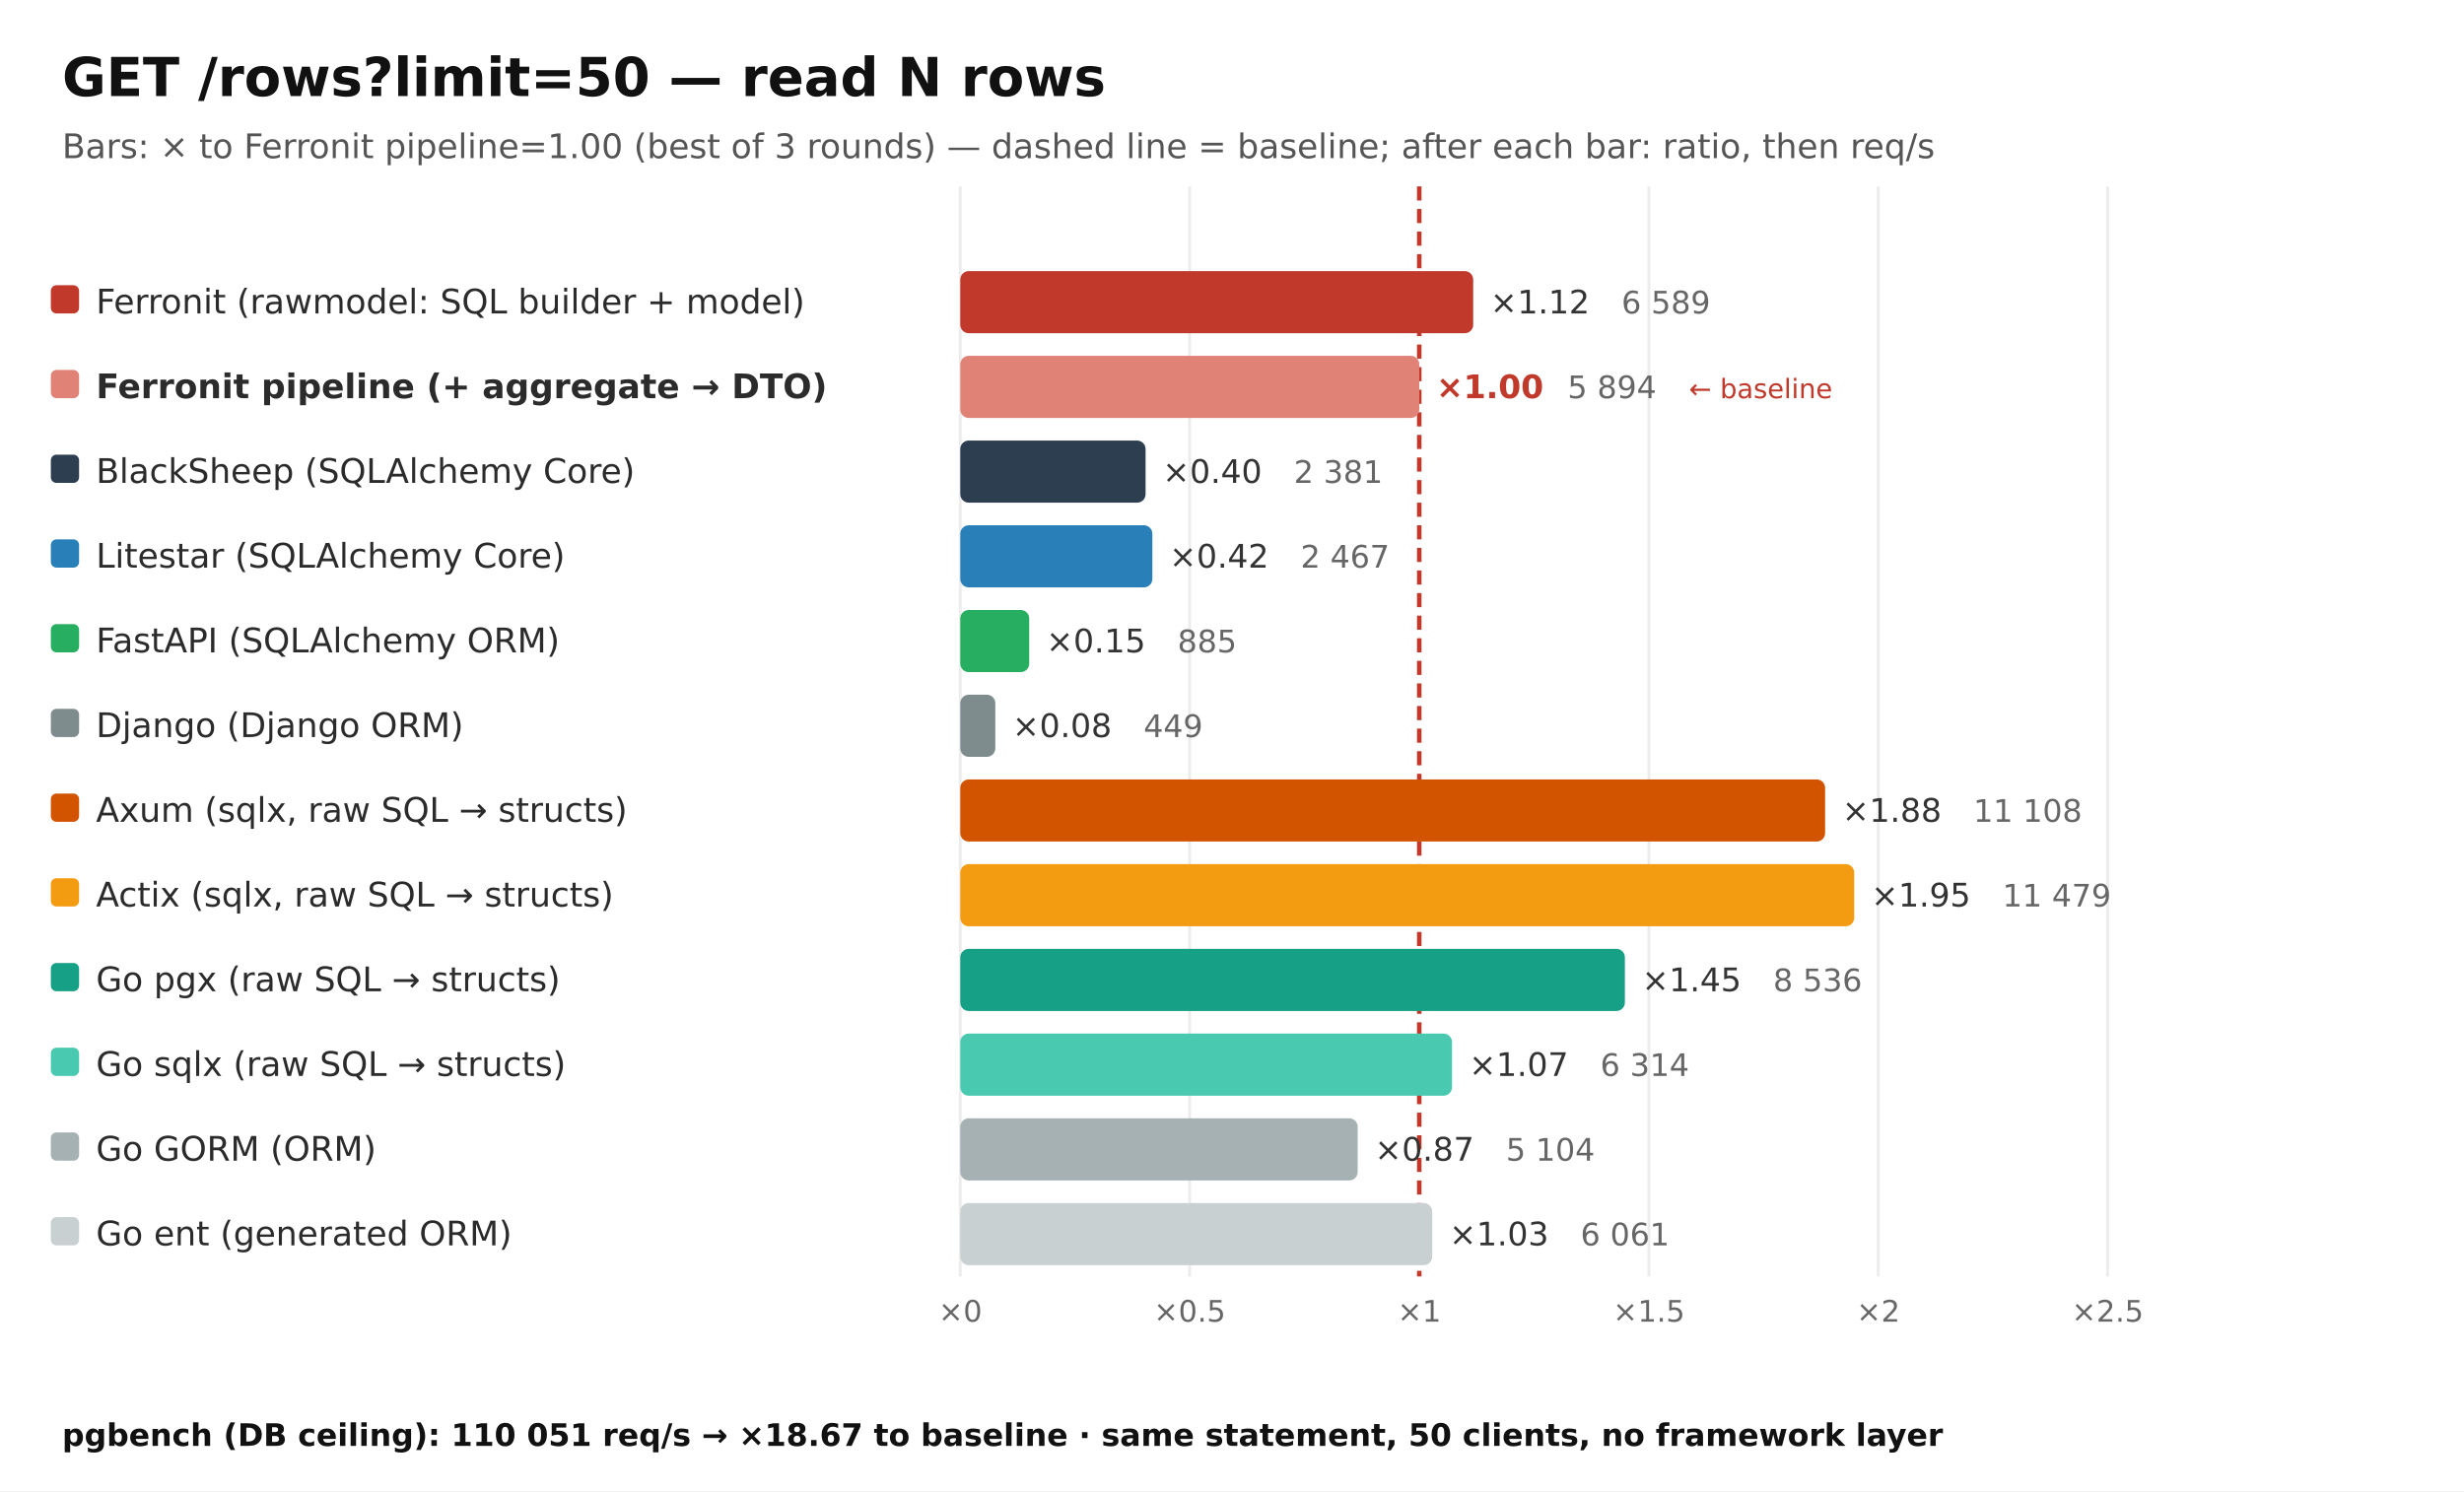
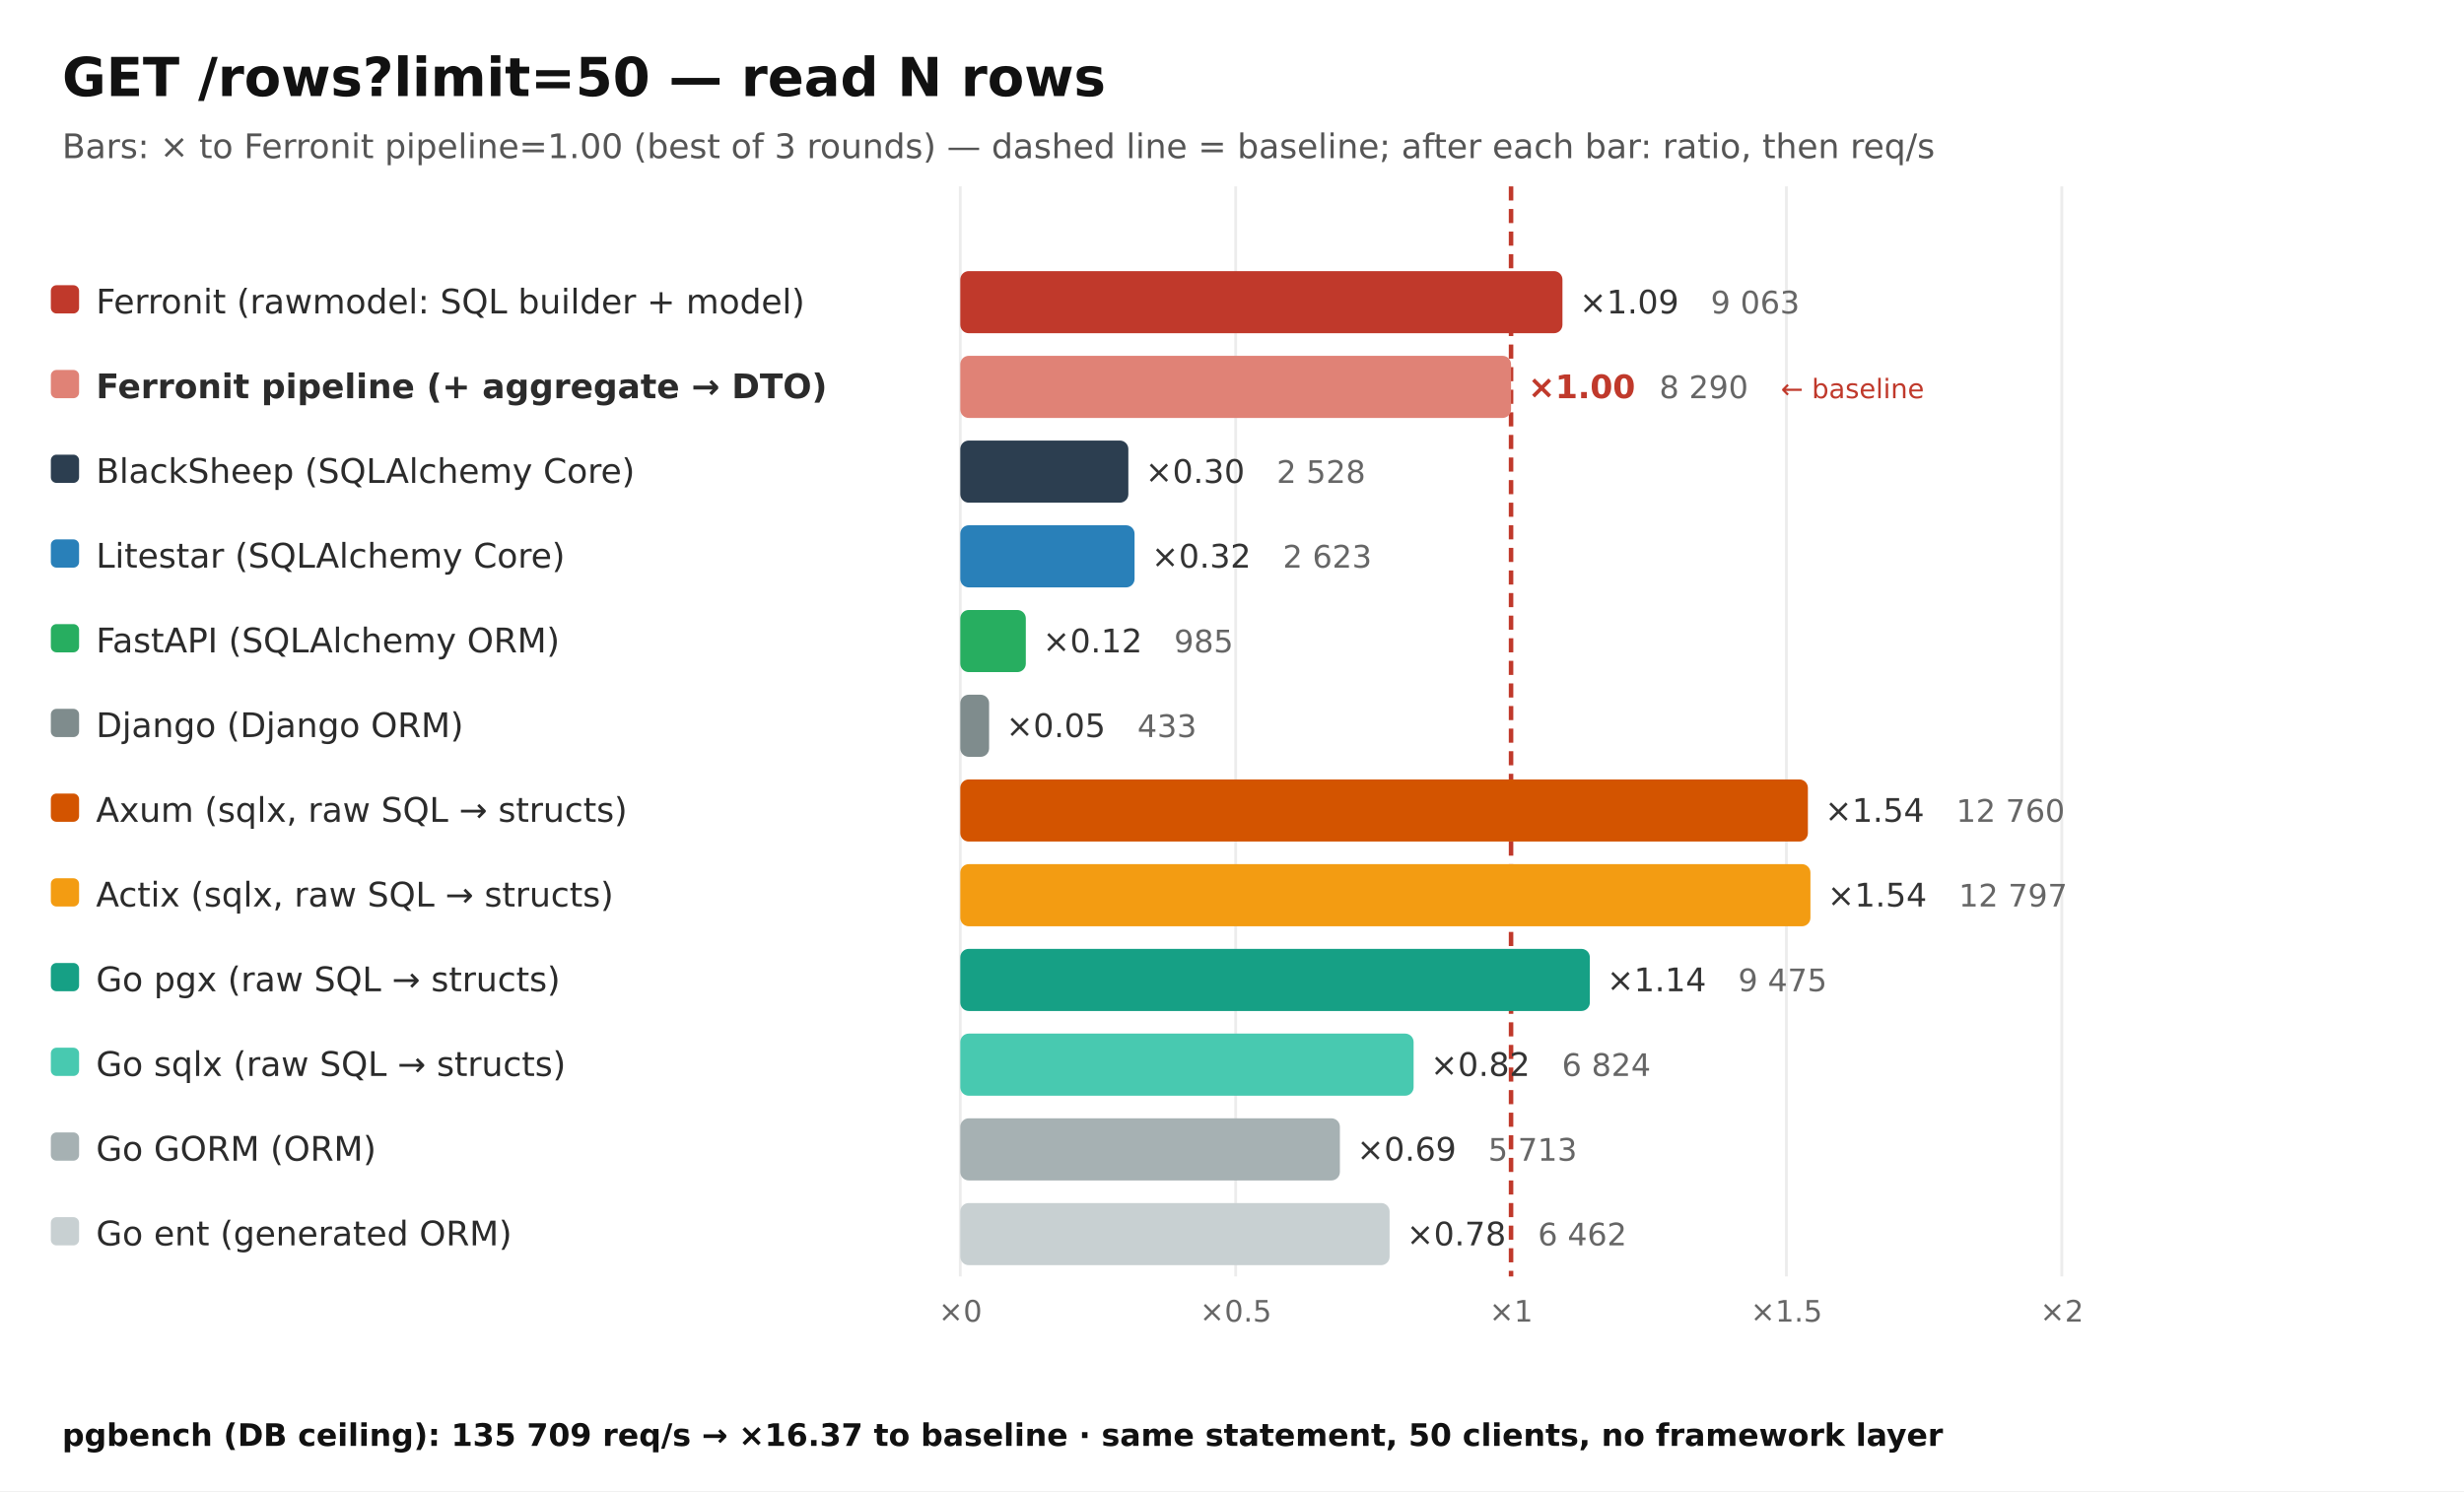
<svg xmlns="http://www.w3.org/2000/svg" width="872.4" height="528" viewBox="0 0 872.4 528" font-family="DejaVu Sans, Helvetica, Arial, sans-serif">
  <rect width="872.4" height="528" fill="#ffffff" />
  <text x="22" y="34" font-size="19" font-weight="700" fill="#111">GET /rows?limit=50 — read N rows</text>
  <text x="22" y="56" font-size="12" fill="#555">Bars: × to Ferronit pipeline=1.00 (best of 3 rounds) — dashed line = baseline; after each bar: ratio, then req/s</text>
  <line x1="340.0" y1="66" x2="340.0" y2="452" stroke="#ececec" stroke-width="1" />
  <text x="340.0" y="468" font-size="10.5" fill="#666" text-anchor="middle">×0</text>
-   <line x1="421.2" y1="66" x2="421.2" y2="452" stroke="#ececec" stroke-width="1" />
-   <text x="421.2" y="468" font-size="10.5" fill="#666" text-anchor="middle">×0.5</text>
-   <line x1="502.5" y1="66" x2="502.5" y2="452" stroke="#c0392b" stroke-width="1.6" stroke-dasharray="5 3" />
-   <text x="502.5" y="468" font-size="10.5" fill="#666" text-anchor="middle">×1</text>
-   <line x1="583.8" y1="66" x2="583.8" y2="452" stroke="#ececec" stroke-width="1" />
-   <text x="583.8" y="468" font-size="10.5" fill="#666" text-anchor="middle">×1.5</text>
-   <line x1="665.0" y1="66" x2="665.0" y2="452" stroke="#ececec" stroke-width="1" />
-   <text x="665.0" y="468" font-size="10.5" fill="#666" text-anchor="middle">×2</text>
-   <line x1="746.2" y1="66" x2="746.2" y2="452" stroke="#ececec" stroke-width="1" />
-   <text x="746.2" y="468" font-size="10.5" fill="#666" text-anchor="middle">×2.5</text>
+   <line x1="437.5" y1="66" x2="437.5" y2="452" stroke="#ececec" stroke-width="1" />
+   <text x="437.5" y="468" font-size="10.5" fill="#666" text-anchor="middle">×0.5</text>
+   <line x1="535.0" y1="66" x2="535.0" y2="452" stroke="#c0392b" stroke-width="1.6" stroke-dasharray="5 3" />
+   <text x="535.0" y="468" font-size="10.5" fill="#666" text-anchor="middle">×1</text>
+   <line x1="632.5" y1="66" x2="632.5" y2="452" stroke="#ececec" stroke-width="1" />
+   <text x="632.5" y="468" font-size="10.5" fill="#666" text-anchor="middle">×1.5</text>
+   <line x1="730.0" y1="66" x2="730.0" y2="452" stroke="#ececec" stroke-width="1" />
+   <text x="730.0" y="468" font-size="10.5" fill="#666" text-anchor="middle">×2</text>
  <rect x="18" y="101" width="10" height="10" rx="2" fill="#c0392b" />
  <text x="34" y="111" font-size="12" fill="#2b2b2b">Ferronit (rawmodel: SQL builder + model)</text>
-   <rect x="340" y="96" width="181.6" height="22" rx="3" fill="#c0392b" />
-   <text x="527.6" y="111" font-size="11.5" fill="#333">×1.12</text>
-   <text x="574.1" y="111" font-size="11" fill="#666">6 589</text>
+   <rect x="340" y="96" width="213.2" height="22" rx="3" fill="#c0392b" />
+   <text x="559.2" y="111" font-size="11.5" fill="#333">×1.09</text>
+   <text x="605.7" y="111" font-size="11" fill="#666">9 063</text>
  <rect x="18" y="131" width="10" height="10" rx="2" fill="#e08276" />
  <text x="34" y="141" font-size="12" fill="#2b2b2b" font-weight="700">Ferronit pipeline (+ aggregate → DTO)</text>
-   <rect x="340" y="126" width="162.5" height="22" rx="3" fill="#e08276" />
-   <text x="508.5" y="141" font-size="11.5" fill="#c0392b" font-weight="700">×1.00</text>
-   <text x="555.0" y="141" font-size="11" fill="#666">5 894</text>
-   <text x="598.0" y="141" font-size="9.5" fill="#c0392b">← baseline</text>
+   <rect x="340" y="126" width="195.0" height="22" rx="3" fill="#e08276" />
+   <text x="541.0" y="141" font-size="11.5" fill="#c0392b" font-weight="700">×1.00</text>
+   <text x="587.5" y="141" font-size="11" fill="#666">8 290</text>
+   <text x="630.5" y="141" font-size="9.5" fill="#c0392b">← baseline</text>
  <rect x="18" y="161" width="10" height="10" rx="2" fill="#2c3e50" />
  <text x="34" y="171" font-size="12" fill="#2b2b2b">BlackSheep (SQLAlchemy Core)</text>
-   <rect x="340" y="156" width="65.6" height="22" rx="3" fill="#2c3e50" />
-   <text x="411.6" y="171" font-size="11.5" fill="#333">×0.40</text>
-   <text x="458.1" y="171" font-size="11" fill="#666">2 381</text>
+   <rect x="340" y="156" width="59.5" height="22" rx="3" fill="#2c3e50" />
+   <text x="405.5" y="171" font-size="11.5" fill="#333">×0.30</text>
+   <text x="452.0" y="171" font-size="11" fill="#666">2 528</text>
  <rect x="18" y="191" width="10" height="10" rx="2" fill="#2980b9" />
  <text x="34" y="201" font-size="12" fill="#2b2b2b">Litestar (SQLAlchemy Core)</text>
-   <rect x="340" y="186" width="68.0" height="22" rx="3" fill="#2980b9" />
-   <text x="414.0" y="201" font-size="11.5" fill="#333">×0.42</text>
-   <text x="460.5" y="201" font-size="11" fill="#666">2 467</text>
+   <rect x="340" y="186" width="61.7" height="22" rx="3" fill="#2980b9" />
+   <text x="407.7" y="201" font-size="11.5" fill="#333">×0.32</text>
+   <text x="454.2" y="201" font-size="11" fill="#666">2 623</text>
  <rect x="18" y="221" width="10" height="10" rx="2" fill="#27ae60" />
  <text x="34" y="231" font-size="12" fill="#2b2b2b">FastAPI (SQLAlchemy ORM)</text>
-   <rect x="340" y="216" width="24.4" height="22" rx="3" fill="#27ae60" />
-   <text x="370.4" y="231" font-size="11.5" fill="#333">×0.15</text>
-   <text x="416.9" y="231" font-size="11" fill="#666">885</text>
+   <rect x="340" y="216" width="23.2" height="22" rx="3" fill="#27ae60" />
+   <text x="369.2" y="231" font-size="11.5" fill="#333">×0.12</text>
+   <text x="415.7" y="231" font-size="11" fill="#666">985</text>
  <rect x="18" y="251" width="10" height="10" rx="2" fill="#7f8c8d" />
  <text x="34" y="261" font-size="12" fill="#2b2b2b">Django (Django ORM)</text>
-   <rect x="340" y="246" width="12.4" height="22" rx="3" fill="#7f8c8d" />
-   <text x="358.4" y="261" font-size="11.5" fill="#333">×0.08</text>
-   <text x="404.9" y="261" font-size="11" fill="#666">449</text>
+   <rect x="340" y="246" width="10.2" height="22" rx="3" fill="#7f8c8d" />
+   <text x="356.2" y="261" font-size="11.5" fill="#333">×0.05</text>
+   <text x="402.7" y="261" font-size="11" fill="#666">433</text>
  <rect x="18" y="281" width="10" height="10" rx="2" fill="#d35400" />
  <text x="34" y="291" font-size="12" fill="#2b2b2b">Axum (sqlx, raw SQL → structs)</text>
-   <rect x="340" y="276" width="306.2" height="22" rx="3" fill="#d35400" />
-   <text x="652.2" y="291" font-size="11.5" fill="#333">×1.88</text>
-   <text x="698.7" y="291" font-size="11" fill="#666">11 108</text>
+   <rect x="340" y="276" width="300.1" height="22" rx="3" fill="#d35400" />
+   <text x="646.1" y="291" font-size="11.5" fill="#333">×1.54</text>
+   <text x="692.6" y="291" font-size="11" fill="#666">12 760</text>
  <rect x="18" y="311" width="10" height="10" rx="2" fill="#f39c12" />
  <text x="34" y="321" font-size="12" fill="#2b2b2b">Actix (sqlx, raw SQL → structs)</text>
-   <rect x="340" y="306" width="316.5" height="22" rx="3" fill="#f39c12" />
-   <text x="662.5" y="321" font-size="11.5" fill="#333">×1.95</text>
-   <text x="709.0" y="321" font-size="11" fill="#666">11 479</text>
+   <rect x="340" y="306" width="301.0" height="22" rx="3" fill="#f39c12" />
+   <text x="647.0" y="321" font-size="11.5" fill="#333">×1.54</text>
+   <text x="693.5" y="321" font-size="11" fill="#666">12 797</text>
  <rect x="18" y="341" width="10" height="10" rx="2" fill="#16a085" />
  <text x="34" y="351" font-size="12" fill="#2b2b2b">Go pgx (raw SQL → structs)</text>
-   <rect x="340" y="336" width="235.3" height="22" rx="3" fill="#16a085" />
-   <text x="581.3" y="351" font-size="11.5" fill="#333">×1.45</text>
-   <text x="627.8" y="351" font-size="11" fill="#666">8 536</text>
+   <rect x="340" y="336" width="222.9" height="22" rx="3" fill="#16a085" />
+   <text x="568.9" y="351" font-size="11.5" fill="#333">×1.14</text>
+   <text x="615.4" y="351" font-size="11" fill="#666">9 475</text>
  <rect x="18" y="371" width="10" height="10" rx="2" fill="#48c9b0" />
  <text x="34" y="381" font-size="12" fill="#2b2b2b">Go sqlx (raw SQL → structs)</text>
-   <rect x="340" y="366" width="174.1" height="22" rx="3" fill="#48c9b0" />
-   <text x="520.1" y="381" font-size="11.5" fill="#333">×1.07</text>
-   <text x="566.6" y="381" font-size="11" fill="#666">6 314</text>
+   <rect x="340" y="366" width="160.5" height="22" rx="3" fill="#48c9b0" />
+   <text x="506.5" y="381" font-size="11.5" fill="#333">×0.82</text>
+   <text x="553.0" y="381" font-size="11" fill="#666">6 824</text>
  <rect x="18" y="401" width="10" height="10" rx="2" fill="#a6b1b3" />
  <text x="34" y="411" font-size="12" fill="#2b2b2b">Go GORM (ORM)</text>
-   <rect x="340" y="396" width="140.7" height="22" rx="3" fill="#a6b1b3" />
-   <text x="486.7" y="411" font-size="11.5" fill="#333">×0.87</text>
-   <text x="533.2" y="411" font-size="11" fill="#666">5 104</text>
+   <rect x="340" y="396" width="134.4" height="22" rx="3" fill="#a6b1b3" />
+   <text x="480.4" y="411" font-size="11.5" fill="#333">×0.69</text>
+   <text x="526.9" y="411" font-size="11" fill="#666">5 713</text>
  <rect x="18" y="431" width="10" height="10" rx="2" fill="#c8d0d2" />
  <text x="34" y="441" font-size="12" fill="#2b2b2b">Go ent (generated ORM)</text>
-   <rect x="340" y="426" width="167.1" height="22" rx="3" fill="#c8d0d2" />
-   <text x="513.1" y="441" font-size="11.5" fill="#333">×1.03</text>
-   <text x="559.6" y="441" font-size="11" fill="#666">6 061</text>
-   <text x="22" y="512" font-size="11" fill="#111" font-weight="600">pgbench (DB ceiling): 110 051 req/s → ×18.67 to baseline · same statement, 50 clients, no framework layer</text>
+   <rect x="340" y="426" width="152.0" height="22" rx="3" fill="#c8d0d2" />
+   <text x="498.0" y="441" font-size="11.5" fill="#333">×0.78</text>
+   <text x="544.5" y="441" font-size="11" fill="#666">6 462</text>
+   <text x="22" y="512" font-size="11" fill="#111" font-weight="600">pgbench (DB ceiling): 135 709 req/s → ×16.37 to baseline · same statement, 50 clients, no framework layer</text>
</svg>
